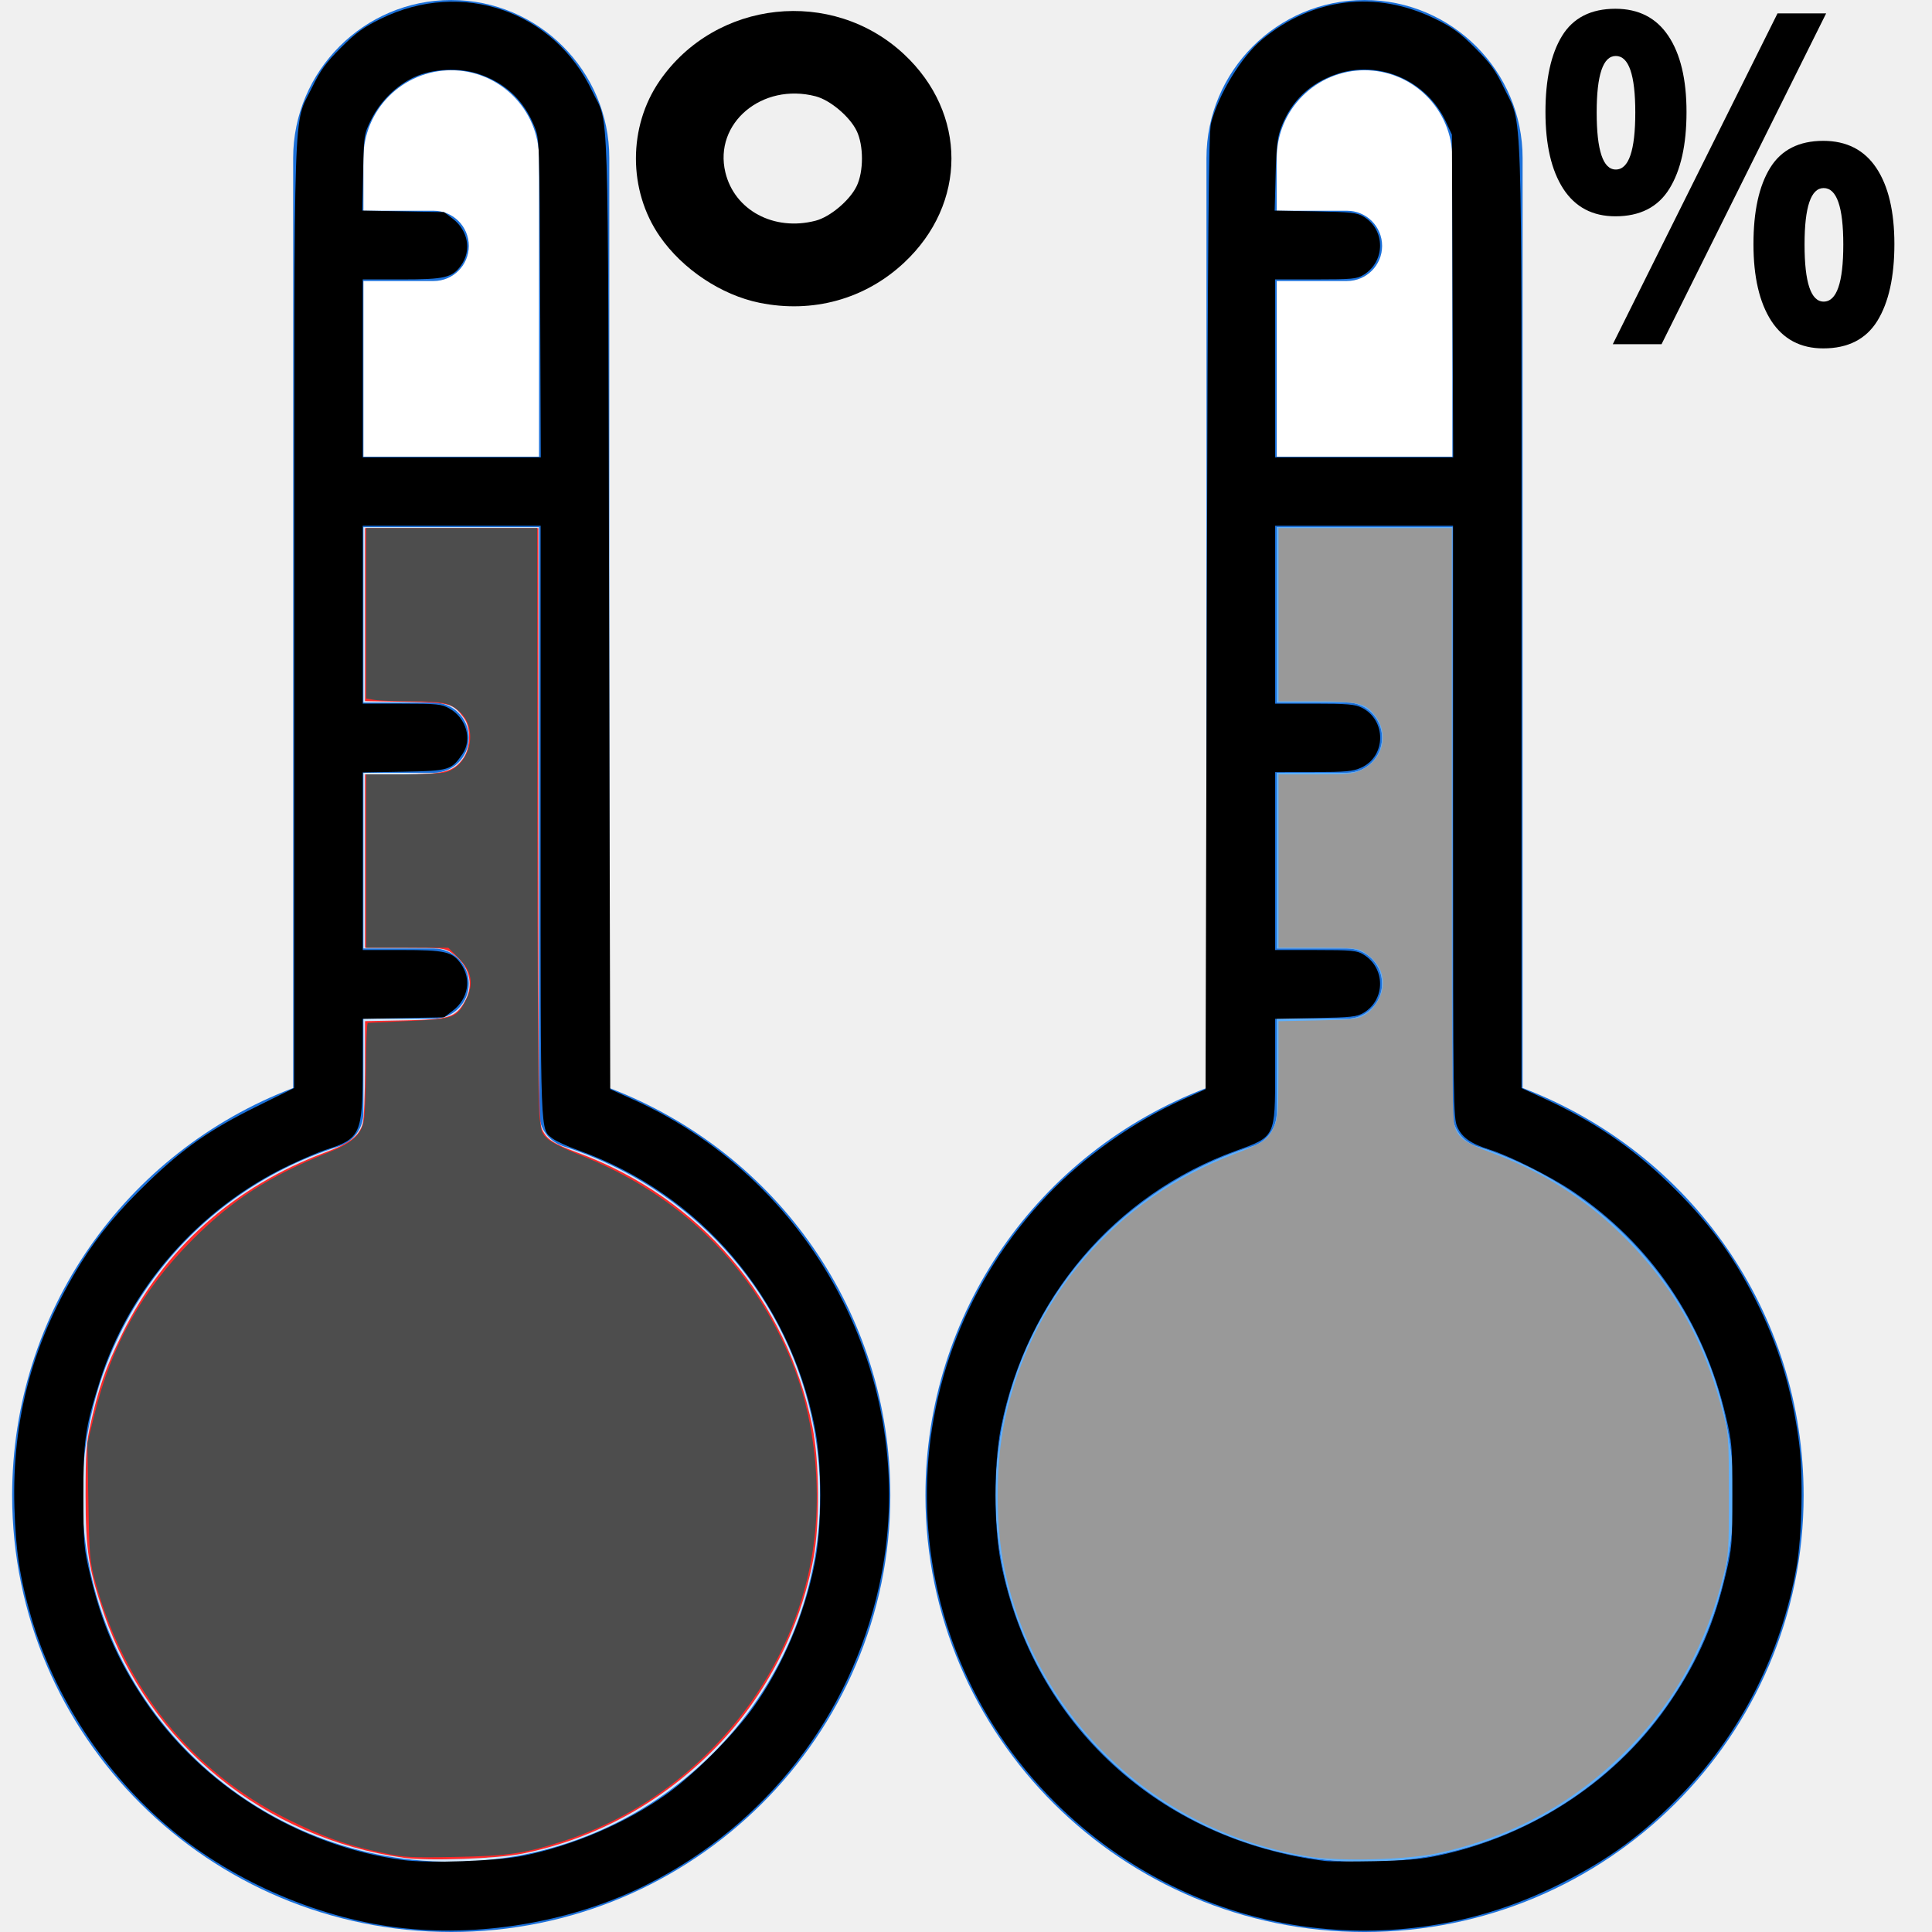
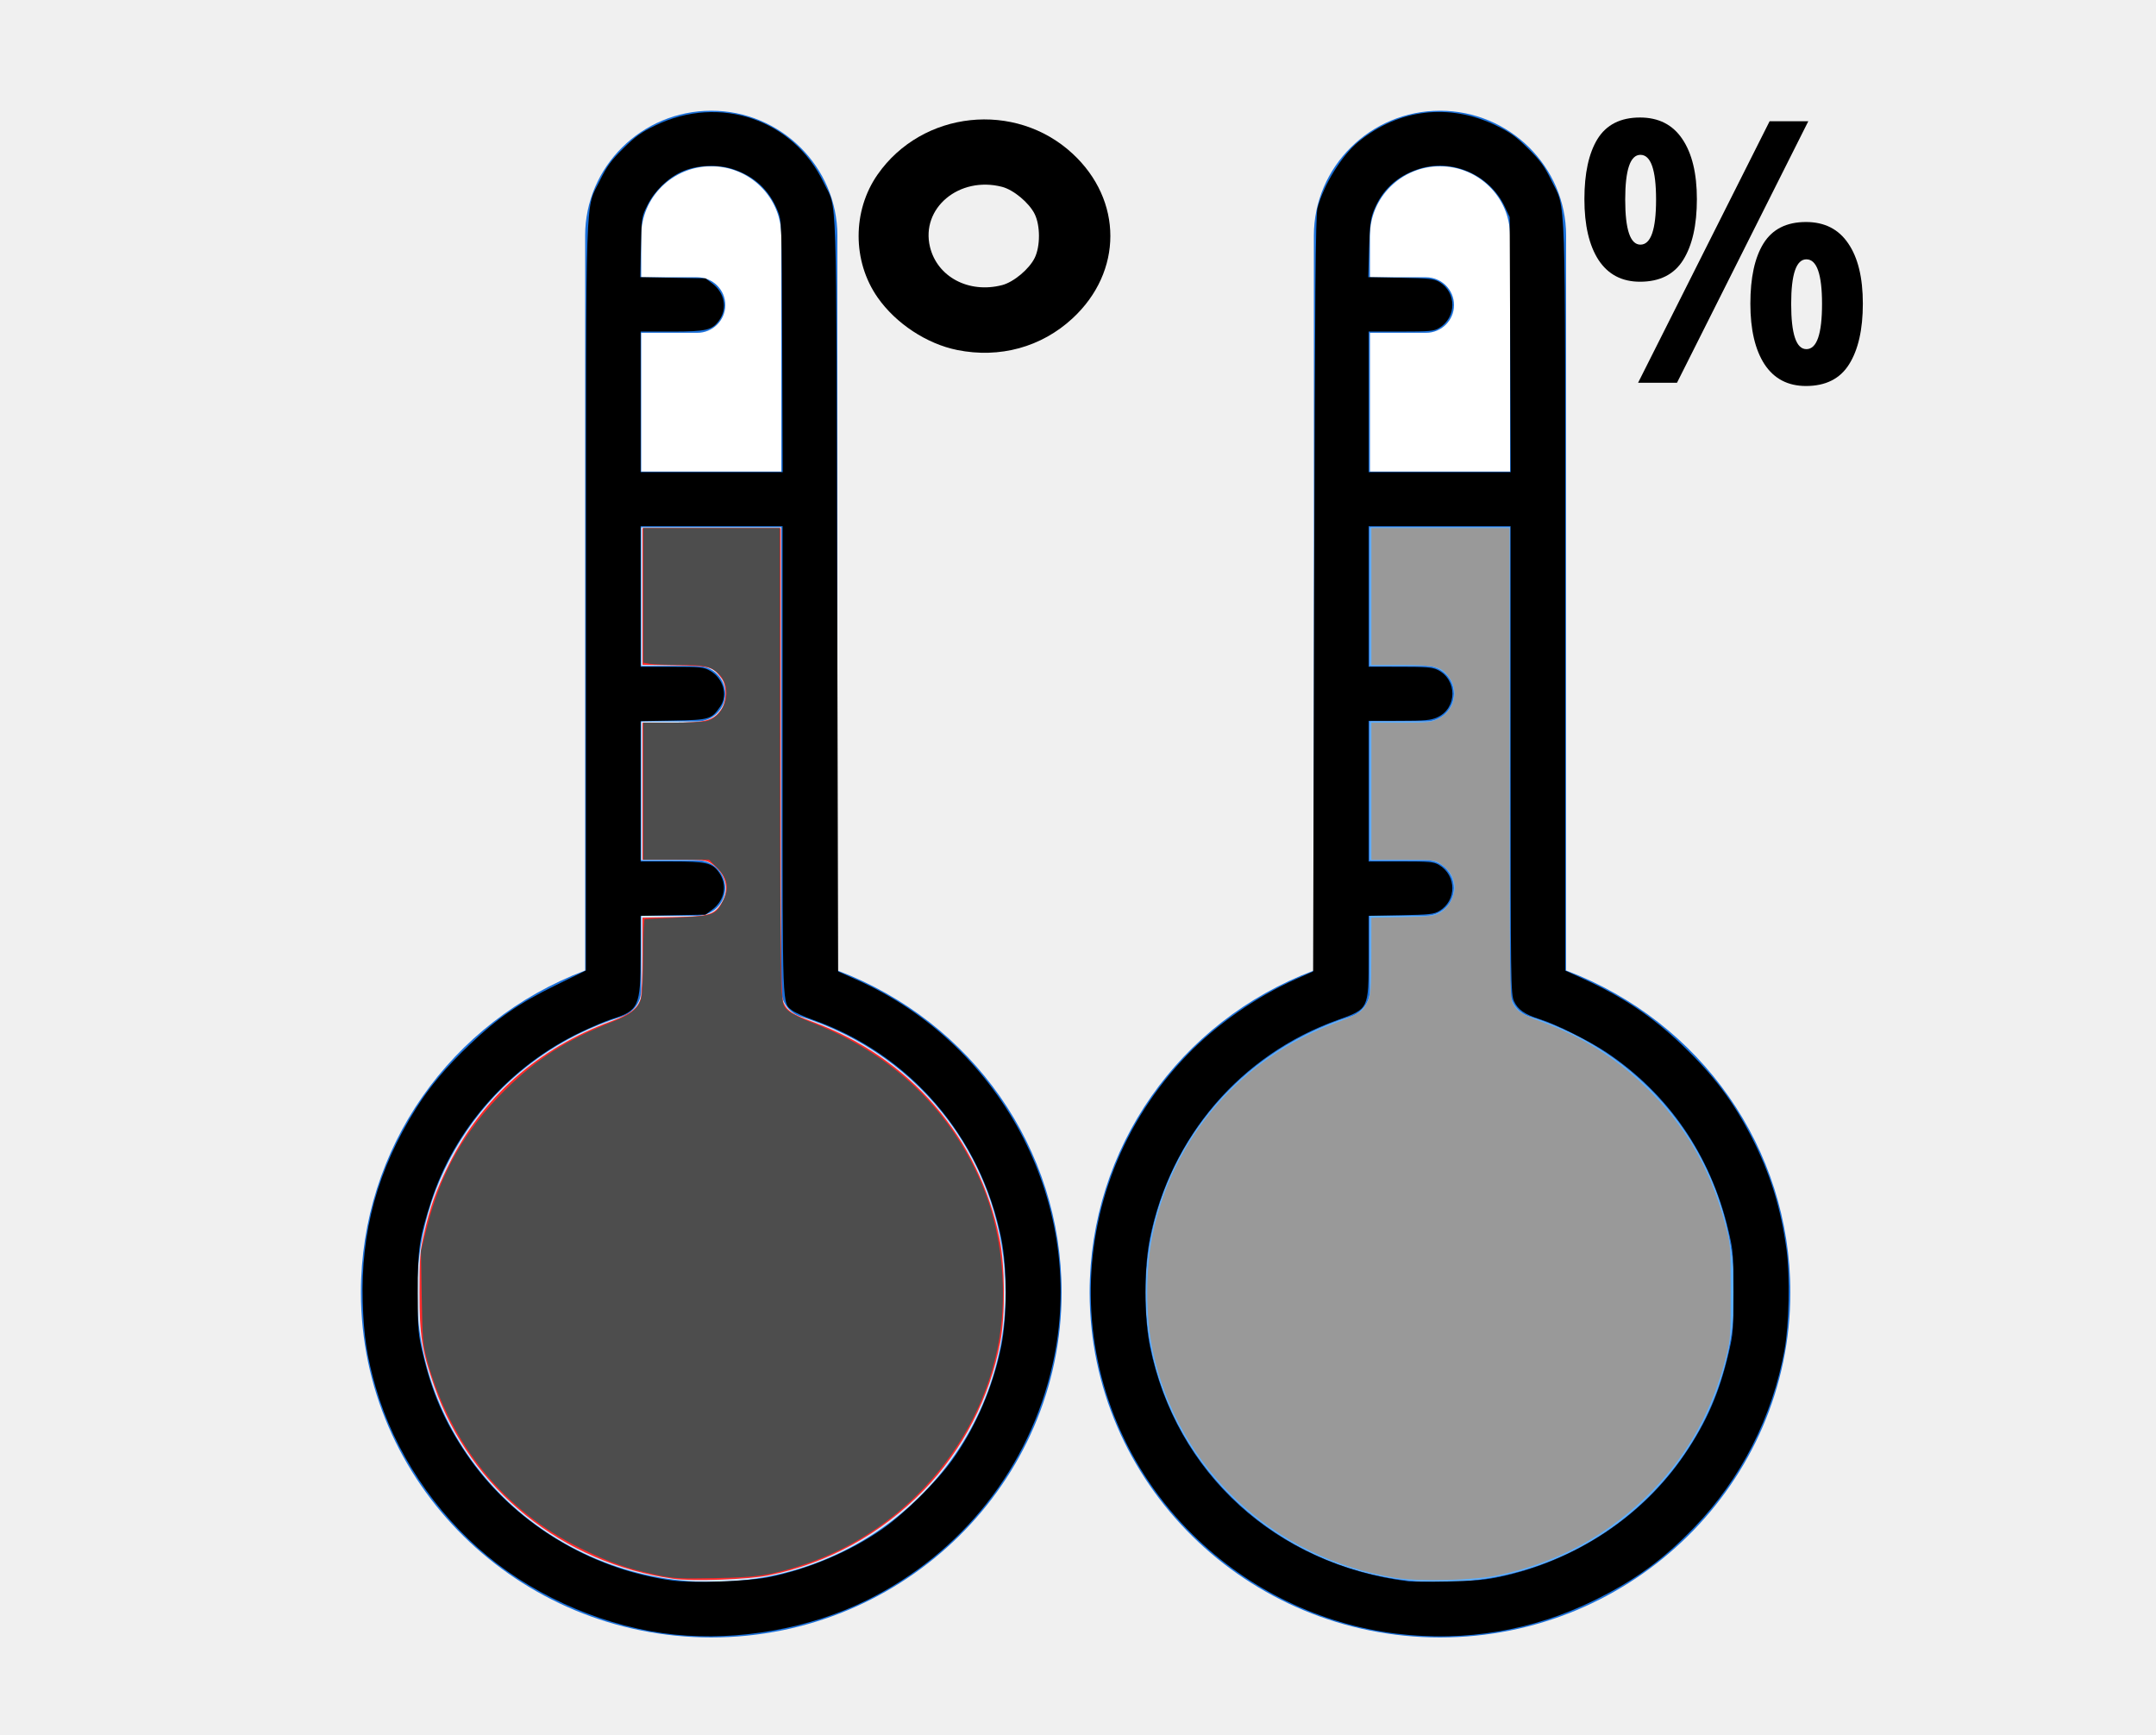
- <svg xmlns="http://www.w3.org/2000/svg" version="1.1" id="temperaturecomparison" viewBox="0 0 204 220" enable-background="new 0 0 204 220" xml:space="preserve" width="512" height="512">
+ <svg xmlns="http://www.w3.org/2000/svg" version="1.1" id="temperaturecomparison" viewBox="0 0 140.656 122.078" enable-background="new 0 0 204 220" xml:space="preserve" width="353.02" height="284.109">
  <defs id="defs12054" />
-   <g id="g12041" transform="translate(-6.617266)">
+   <g id="g12041" transform="matrix(0.4929864,0,0,0.4882812,19.87624,7.792208)">
    <path fill="#d0e8ff" d="M 62.789,130.539 C 61.129,130.012 60,128.471 60,126.727 V 60.02 H 40 V 80 h 8 c 2.211,0 4,1.791 4,4 0,2.209 -1.789,4 -4,4 h -8 v 20 h 8 c 2.211,0 4,1.791 4,4 0,2.209 -1.789,4 -4,4 h -8 v 10.727 c 0,1.744 -1.129,3.285 -2.789,3.812 C 19.738,136.082 8,152.055 8,170.285 8,193.287 26.84,212 50,212 73.16,212 92,193.287 92,170.285 92,152.055 80.262,136.082 62.789,130.539 Z" id="path12029" />
    <path fill="#ffffff" d="m 48,24 c 2.211,0 4,1.791 4,4 0,2.209 -1.789,4 -4,4 H 40 V 52 H 60 V 18.004 C 60,12.488 55.516,8 50,8 44.484,8 40,12.488 40,18.004 V 24 Z" id="path12031" />
    <path fill="#5cb0ff" d="M 166.789,130.539 C 165.129,130.012 164,128.471 164,126.727 V 60.02 H 144 V 80 h 8 c 2.211,0 4,1.791 4,4 0,2.209 -1.789,4 -4,4 h -8 v 20 h 8 c 2.211,0 4,1.791 4,4 0,2.209 -1.789,4 -4,4 h -8 v 10.727 c 0,1.744 -1.129,3.285 -2.789,3.812 C 123.738,136.082 112,152.055 112,170.285 112,193.287 130.84,212 154,212 c 23.16,0 42,-18.713 42,-41.715 0,-18.23 -11.738,-34.203 -29.211,-39.746 z" id="path12033" />
    <path fill="#ffffff" d="m 152,24 c 2.211,0 4,1.791 4,4 0,2.209 -1.789,4 -4,4 h -8 v 20 h 20 V 18.004 C 164,12.488 159.516,8 154,8 148.484,8 144,12.488 144,18.004 V 24 Z" id="path12035" />
    <path fill="#1c71da" d="M 68,123.889 V 60 56.02 18.004 C 68,8.076 59.926,0 50,0 40.074,0 32,8.076 32,18.004 V 56.02 60 123.889 C 12.742,131.248 0,149.539 0,170.285 0,197.697 22.43,220 50,220 c 27.57,0 50,-22.303 50,-49.715 0,-20.746 -12.742,-39.037 -32,-46.397 z M 50,8 c 5.516,0 10,4.488 10,10.004 V 52 H 40 V 32 h 8 c 2.211,0 4,-1.791 4,-4 0,-2.209 -1.789,-4 -4,-4 H 40 V 18.004 C 40,12.488 44.484,8 50,8 Z m 0,204 C 26.84,212 8,193.287 8,170.285 8,152.055 19.738,136.082 37.211,130.539 38.871,130.012 40,128.471 40,126.727 V 116 h 8 c 2.211,0 4,-1.791 4,-4 0,-2.209 -1.789,-4 -4,-4 H 40 V 88 h 8 c 2.211,0 4,-1.791 4,-4 0,-2.209 -1.789,-4 -4,-4 H 40 V 60.02 h 20 v 66.707 c 0,1.744 1.129,3.285 2.789,3.812 C 80.262,136.082 92,152.055 92,170.285 92,193.287 73.16,212 50,212 Z" id="path12037" />
    <path fill="#1c71da" d="M 172,123.889 V 60 56.02 18.004 C 172,8.076 163.926,0 154,0 144.074,0 136,8.076 136,18.004 V 56.02 60 123.889 c -19.258,7.359 -32,25.65 -32,46.397 0,27.412 22.43,49.715 50,49.715 27.57,0 50,-22.303 50,-49.715 0,-20.746 -12.742,-39.037 -32,-46.397 z M 154,8 c 5.516,0 10,4.488 10,10.004 V 52 H 144 V 32 h 8 c 2.211,0 4,-1.791 4,-4 0,-2.209 -1.789,-4 -4,-4 h -8 V 18.004 C 144,12.488 148.484,8 154,8 Z m 0,204 c -23.16,0 -42,-18.713 -42,-41.715 0,-18.23 11.738,-34.203 29.211,-39.746 1.66,-0.527 2.789,-2.068 2.789,-3.812 V 116 h 8 c 2.211,0 4,-1.791 4,-4 0,-2.209 -1.789,-4 -4,-4 h -8 V 88 h 8 c 2.211,0 4,-1.791 4,-4 0,-2.209 -1.789,-4 -4,-4 h -8 V 60.02 h 20 v 66.707 c 0,1.744 1.129,3.285 2.789,3.812 C 184.262,136.082 196,152.055 196,170.285 196,193.287 177.16,212 154,212 Z" id="path12039" />
  </g>
-   <path style="fill:#000000;stroke-width:0.26" d="M 38.11,219.585 C 28.688,218.607 18.808,214.417 11.446,208.278 3.924,202.005 -1.848,193.22 -4.481,184.036 c -1.27,-4.43 -1.725,-7.423 -1.875,-12.348 -0.309,-10.148 2.132,-19.123 7.588,-27.894 1.996,-3.21 4.33,-6.011 7.718,-9.262 3.968,-3.809 7.009,-5.926 12.2,-8.492 l 4.337,-2.144 0.013,-53.712 c 0.015,-60.39 -0.139,-55.779 2.01,-60.178 0.985,-2.017 1.583,-2.843 3.31,-4.57 1.726,-1.726 2.554,-2.326 4.57,-3.312 9.199,-4.498 19.702,-0.888 24.05,8.265 1.945,4.095 1.77,-1.304 1.917,59.289 l 0.132,54.353 2.597,1.169 c 21.201,9.541 33.01,32.905 28.016,55.424 -3.293,14.845 -12.906,27.188 -26.473,33.991 -8.18,4.101 -18.293,5.928 -27.516,4.97 z m 13.492,-8.27 c 5.693,-1.16 11.663,-3.721 16.248,-6.969 3.15,-2.232 7.683,-6.762 9.937,-9.93 3.314,-4.659 5.819,-10.54 6.99,-16.408 0.84,-4.208 0.841,-11.279 0.003,-15.476 -2.94,-14.733 -13.024,-26.56 -26.885,-31.534 -1.26,-0.452 -2.589,-1.057 -2.954,-1.343 -1.442,-1.134 -1.378,0.522 -1.378,-36.01 V 59.87 H 43.435 33.305 V 70 80.13 h 4.445 c 4.046,0 4.533,0.049 5.424,0.55 1.918,1.078 2.622,3.511 1.495,5.167 -1.26,1.851 -1.543,1.937 -6.706,2.027 l -4.657,0.081 v 10.113 10.113 h 4.424 c 4.939,0 5.771,0.19 6.733,1.541 1.254,1.761 0.872,4.01 -0.913,5.373 l -0.981,0.749 -4.631,0.086 -4.631,0.086 -0.006,5.628 c -0.008,7.474 -0.259,8.034 -4.15,9.262 -0.786,0.248 -2.718,1.068 -4.294,1.824 -10.208,4.892 -18.146,13.959 -21.498,24.558 -1.663,5.258 -1.872,6.726 -1.862,13.102 0.008,5.34 0.056,5.918 0.74,8.821 1.316,5.59 3.087,9.702 6.161,14.299 6.569,9.824 17.629,16.693 29.454,18.292 2.957,0.4 10.756,0.124 13.752,-0.487 z M 53.508,33.961 c -0.073,-18.096 -0.074,-18.119 -0.657,-19.558 -1.205,-2.977 -3.28,-4.941 -6.302,-5.967 -2.254,-0.765 -5.248,-0.624 -7.367,0.346 -2.022,0.926 -3.892,2.764 -4.905,4.82 -0.831,1.688 -0.843,1.763 -0.933,6.045 l -0.091,4.335 4.657,0.086 4.657,0.086 0.981,0.749 c 1.759,1.343 2.168,3.611 0.957,5.311 -0.999,1.402 -1.843,1.603 -6.759,1.603 H 33.305 v 10.13 10.13 h 10.138 10.138 z" id="path12611" />
-   <path style="fill:#000000;stroke-width:0.327" d="m 78.485,34.478 c -4.353,-0.885 -8.763,-3.822 -11.354,-7.563 -3.622,-5.227 -3.622,-12.506 0,-17.733 6.382,-9.212 19.632,-10.643 27.812,-3.004 7.199,6.722 7.199,17.02 0,23.742 -4.441,4.147 -10.386,5.793 -16.458,4.558 z m 6.39,-9.346 c 1.649,-0.428 3.876,-2.301 4.668,-3.925 0.812,-1.666 0.812,-4.652 0,-6.317 -0.792,-1.625 -3.018,-3.497 -4.668,-3.925 -6.099,-1.583 -11.616,3.065 -10.277,8.658 1.036,4.327 5.537,6.74 10.277,5.509 z" id="path12613" />
-   <path style="fill:#ff2a2a;stroke-width:0.26" d="M 38.002,211.554 C 22.183,209.339 9.017,198.648 3.86,183.832 2.095,178.762 1.746,176.524 1.746,170.26 c 0,-4.884 0.075,-5.919 0.599,-8.257 0.898,-4.01 1.713,-6.326 3.537,-10.054 4.76,-9.731 12.736,-16.85 23.26,-20.763 2.672,-0.993 3.776,-1.855 4.163,-3.248 0.141,-0.508 0.257,-3.34 0.258,-6.292 l 0.001,-5.368 4.481,-0.086 c 5.108,-0.099 5.815,-0.322 6.894,-2.179 1.105,-1.902 0.493,-4.148 -1.502,-5.505 -0.809,-0.551 -1.119,-0.584 -5.366,-0.584 h -4.507 v -9.87 -9.87 l 4.221,-0.006 c 4.793,-0.006 5.863,-0.29 6.974,-1.847 0.835,-1.171 0.88,-3.48 0.088,-4.541 -1.274,-1.707 -1.536,-1.781 -6.625,-1.87 l -4.657,-0.081 v -9.854 -9.854 h 9.87 9.87 V 93.922 c 0,30.64 0.039,33.875 0.422,34.68 0.546,1.15 1.276,1.625 4.124,2.68 13.893,5.146 23.757,16.704 26.675,31.256 0.783,3.906 0.836,10.971 0.112,14.864 -1.495,8.033 -5.363,15.602 -10.924,21.377 -6.099,6.334 -13.74,10.566 -22.187,12.29 -2.874,0.587 -10.774,0.87 -13.524,0.484 z" id="path12617" />
-   <text xml:space="preserve" style="font-style:normal;font-variant:normal;font-weight:bold;font-stretch:normal;font-size:49.983px;font-family:'Rockwell Extra Bold';-inkscape-font-specification:'Rockwell Extra Bold,  Bold';fill:#000000;stroke-width:0.669" x="175.756" y="37.133" id="text12673" transform="scale(0.9474307,1.055486)">
-     <tspan id="tspan12671" style="font-style:normal;font-variant:normal;font-weight:bold;font-stretch:normal;font-size:49.983px;font-family:'Rockwell Extra Bold';-inkscape-font-specification:'Rockwell Extra Bold,  Bold';fill:#000000;stroke-width:0.669" x="175.756" y="37.133">%</tspan>
+   <path style="fill:#000000;stroke-width:0.127" d="m 41.926,115.012 c -4.645,-0.478 -9.516,-2.524 -13.145,-5.521 -3.708,-3.063 -6.554,-7.352 -7.852,-11.837 -0.626,-2.163 -0.85,-3.624 -0.924,-6.029 -0.153,-4.955 1.051,-9.337 3.741,-13.62 0.984,-1.567 2.135,-2.935 3.805,-4.523 1.956,-1.86 3.456,-2.894 6.014,-4.146 l 2.138,-1.047 0.007,-26.227 c 0.007,-29.487 -0.068,-27.236 0.991,-29.384 0.486,-0.985 0.78,-1.388 1.632,-2.231 0.851,-0.843 1.259,-1.136 2.253,-1.617 4.535,-2.196 9.713,-0.434 11.856,4.036 0.959,2 0.873,-0.637 0.945,28.949 l 0.065,26.54 1.28,0.571 c 10.452,4.659 16.274,16.067 13.811,27.062 -1.623,7.249 -6.362,13.276 -13.051,16.597 -4.033,2.003 -9.018,2.895 -13.565,2.427 z m 6.652,-4.038 c 2.806,-0.567 5.75,-1.817 8.01,-3.403 1.553,-1.09 3.788,-3.302 4.899,-4.849 1.634,-2.275 2.869,-5.146 3.446,-8.012 0.414,-2.055 0.415,-5.507 0.002,-7.557 C 63.485,79.959 58.514,74.184 51.681,71.756 51.059,71.535 50.404,71.24 50.225,71.1 49.514,70.546 49.545,71.355 49.545,53.517 V 37.026 h -4.994 -4.994 v 4.946 4.946 h 2.191 c 1.995,0 2.235,0.024 2.674,0.269 0.945,0.526 1.292,1.714 0.737,2.523 -0.621,0.904 -0.761,0.946 -3.306,0.99 l -2.296,0.04 v 4.938 4.938 h 2.181 c 2.435,0 2.845,0.093 3.319,0.753 0.618,0.86 0.43,1.958 -0.45,2.623 l -0.483,0.365 -2.283,0.042 -2.283,0.042 -0.003,2.748 c -0.004,3.649 -0.128,3.923 -2.046,4.522 -0.387,0.121 -1.34,0.522 -2.117,0.89 -5.033,2.389 -8.946,6.816 -10.598,11.991 -0.82,2.567 -0.923,3.284 -0.918,6.397 0.004,2.608 0.028,2.889 0.365,4.307 0.649,2.73 1.522,4.737 3.037,6.982 3.239,4.797 8.691,8.151 14.521,8.932 1.458,0.195 5.303,0.06 6.78,-0.238 z M 49.517,24.375 c -0.036,-8.836 -0.036,-8.847 -0.324,-9.55 -0.594,-1.453 -1.617,-2.413 -3.107,-2.913 -1.111,-0.374 -2.587,-0.305 -3.632,0.169 -0.997,0.452 -1.919,1.35 -2.418,2.354 -0.41,0.824 -0.416,0.861 -0.46,2.952 l -0.045,2.117 2.296,0.042 2.296,0.042 0.483,0.365 c 0.867,0.656 1.069,1.763 0.472,2.593 -0.492,0.685 -0.908,0.783 -3.332,0.783 h -2.189 v 4.946 4.946 h 4.998 4.998 z" id="path12611" />
+   <path style="fill:#000000;stroke-width:0.16" d="m 61.83,24.627 c -2.146,-0.432 -4.32,-1.866 -5.598,-3.693 -1.785,-2.552 -1.785,-6.107 0,-8.659 3.146,-4.498 9.678,-5.197 13.711,-1.467 3.549,3.282 3.549,8.311 0,11.593 -2.189,2.025 -5.12,2.829 -8.114,2.226 z m 3.15,-4.563 c 0.813,-0.209 1.911,-1.123 2.301,-1.917 0.4,-0.813 0.4,-2.271 0,-3.085 -0.39,-0.793 -1.488,-1.708 -2.301,-1.917 -3.007,-0.773 -5.726,1.496 -5.066,4.228 0.511,2.113 2.73,3.291 5.066,2.69 z" id="path12613" />
+   <path style="fill:#ff2a2a;stroke-width:0.127" d="m 41.873,111.09 c -7.799,-1.082 -14.289,-6.302 -16.832,-13.536 -0.87,-2.476 -1.042,-3.568 -1.042,-6.627 0,-2.385 0.037,-2.89 0.295,-4.032 0.443,-1.958 0.844,-3.089 1.744,-4.909 2.347,-4.751 6.279,-8.228 11.467,-10.138 1.317,-0.485 1.862,-0.906 2.052,-1.586 0.07,-0.248 0.127,-1.631 0.127,-3.072 l 6.41e-4,-2.621 2.209,-0.042 c 2.518,-0.048 2.867,-0.157 3.399,-1.064 0.545,-0.929 0.243,-2.025 -0.74,-2.688 -0.399,-0.269 -0.552,-0.285 -2.645,-0.285 h -2.222 v -4.819 -4.819 l 2.081,-0.003 c 2.363,-0.003 2.89,-0.142 3.438,-0.902 0.412,-0.572 0.434,-1.699 0.043,-2.217 -0.628,-0.833 -0.757,-0.87 -3.266,-0.913 l -2.296,-0.04 v -4.811 -4.811 h 4.866 4.866 V 53.652 c 0,14.961 0.019,16.54 0.208,16.934 0.269,0.562 0.629,0.793 2.033,1.308 6.849,2.513 11.712,8.156 13.151,15.262 0.386,1.907 0.412,5.357 0.055,7.258 -0.737,3.922 -2.644,7.618 -5.385,10.438 -3.007,3.093 -6.774,5.159 -10.938,6.001 -1.417,0.286 -5.311,0.425 -6.667,0.236 z" id="path12617" />
+   <text xml:space="preserve" style="font-style:normal;font-variant:normal;font-weight:bold;font-stretch:normal;font-size:24.523px;font-family:'Rockwell Extra Bold';-inkscape-font-specification:'Rockwell Extra Bold,  Bold';fill:#000000;stroke-width:0.328" x="110.537" y="25.637" id="text12673" transform="scale(0.9519846,1.050437)">
+     <tspan id="tspan12671" style="font-style:normal;font-variant:normal;font-weight:bold;font-stretch:normal;font-size:24.523px;font-family:'Rockwell Extra Bold';-inkscape-font-specification:'Rockwell Extra Bold,  Bold';fill:#000000;stroke-width:0.328" x="110.537" y="25.637">%</tspan>
  </text>
-   <path style="fill:#000000;stroke-width:0.26" d="m 141.227,219.465 c -10.897,-1.333 -21.222,-6.389 -29.113,-14.256 -19.125,-19.068 -19.462,-49.672 -0.763,-69.204 4.138,-4.323 9.811,-8.321 15.331,-10.805 l 2.597,-1.169 0.142,-54.353 c 0.114,-43.537 0.21,-54.612 0.482,-55.652 0.873,-3.341 3.461,-7.578 5.827,-9.54 5.732,-4.754 12.975,-5.624 19.648,-2.361 2.019,0.987 2.843,1.585 4.582,3.323 1.751,1.751 2.325,2.545 3.302,4.57 2.147,4.449 1.993,-0.203 1.993,60.171 v 53.717 l 2.485,1.14 c 5.684,2.607 9.951,5.49 14.196,9.59 4.473,4.321 7.254,8.04 9.906,13.249 2.651,5.208 4.201,10.249 5.003,16.271 0.506,3.807 0.365,10.718 -0.295,14.416 -1.717,9.619 -6.197,18.538 -12.799,25.482 -4.512,4.745 -8.523,7.704 -14.39,10.615 -8.777,4.355 -18.369,5.99 -28.13,4.796 z m 14.545,-8.167 c 10.93,-2.316 20.556,-8.754 26.597,-17.788 3.072,-4.594 4.843,-8.702 6.163,-14.299 0.69,-2.926 0.733,-3.446 0.733,-8.951 0,-5.498 -0.043,-6.029 -0.732,-8.961 -2.537,-10.81 -8.549,-19.65 -17.429,-25.628 -2.514,-1.692 -7.186,-4.039 -9.489,-4.765 -2.119,-0.668 -3.116,-1.368 -3.661,-2.57 -0.463,-1.019 -0.483,-2.471 -0.489,-34.765 l -0.006,-33.701 H 147.331 137.201 V 70 80.13 l 4.481,4.29e-4 c 3.747,2.58e-4 4.628,0.075 5.384,0.455 2.826,1.42 2.787,5.533 -0.065,6.827 -0.941,0.427 -1.722,0.499 -5.449,0.504 l -4.351,0.006 v 10.13 10.13 l 4.61,8.6e-4 c 4.142,8.6e-4 4.696,0.053 5.457,0.517 2.503,1.526 2.512,5.121 0.016,6.625 -0.759,0.457 -1.416,0.53 -5.472,0.605 l -4.61,0.086 -8.6e-4,5.888 c -0.001,7.584 0.033,7.515 -4.415,9.121 -13.814,4.99 -23.868,16.808 -26.801,31.506 -0.836,4.189 -0.836,11.269 0,15.457 3.661,18.343 18.067,31.578 36.931,33.928 0.5,0.062 3.013,0.072 5.584,0.022 3.493,-0.068 5.332,-0.23 7.273,-0.641 z m 1.632,-177.597 -0.073,-18.377 -0.697,-1.486 c -2.196,-4.683 -7.604,-7.036 -12.418,-5.402 -3.033,1.029 -5.129,3.019 -6.283,5.967 -0.47,1.199 -0.583,2.124 -0.675,5.51 l -0.111,4.069 4.637,0.086 c 4.083,0.076 4.74,0.148 5.499,0.606 2.496,1.504 2.488,5.099 -0.016,6.625 -0.761,0.464 -1.315,0.516 -5.457,0.517 l -4.61,9.89e-4 v 10.13 10.13 h 10.138 10.138 z" id="path13398" />
-   <path style="fill:#4d4d4d;stroke-width:0.604" d="M 100.949,490.925 C 91.428,488.867 85.781,486.854 76.165,482.089 50.932,469.585 32.953,447.382 25.251,419.211 23.798,413.896 23.662,412.319 23.419,397.996 l -0.263,-15.472 1.833,-7.536 c 4.49,-18.461 12.736,-33.176 26.05,-46.49 10.509,-10.509 20.416,-16.879 35.702,-22.957 6.664,-2.65 9.068,-4.821 9.717,-8.776 0.269,-1.641 0.506,-8.084 0.526,-14.318 0.02,-6.234 0.24,-11.35 0.489,-11.37 0.249,-0.02 5.16,-0.249 10.912,-0.51 11.955,-0.541 12.709,-0.824 15.149,-5.689 2.1,-4.187 1.479,-7.514 -2.063,-11.056 l -2.658,-2.658 H 107.917 97.02 v -22.97 -22.97 h 9.525 c 5.239,0 10.454,-0.267 11.591,-0.593 6.449,-1.85 8.709,-11.215 3.829,-15.87 -2.572,-2.453 -4.457,-2.88 -12.743,-2.888 -4.217,-0.004 -8.688,-0.175 -9.935,-0.381 l -2.267,-0.375 v -22.589 -22.589 h 22.668 22.668 l 0.038,75.107 c 0.021,41.309 0.258,77.409 0.526,80.221 0.451,4.724 0.633,5.235 2.388,6.7 1.045,0.872 4.549,2.618 7.786,3.88 26.977,10.512 46.701,29.799 57.008,55.744 5.042,12.692 7.243,28.369 6.04,43.018 -3.112,37.886 -30.281,71.633 -67.136,83.389 -10.14,3.235 -14.362,3.846 -28.411,4.115 -11.96,0.229 -13.527,0.134 -19.646,-1.188 z" id="path14306" transform="matrix(0.4296875,0,0,0.4296875,-8,0)" />
-   <path style="fill:#999999;stroke-width:0.604" d="m 346.975,492.036 c -40.591,-6.58 -72.378,-36.604 -80.776,-76.295 -2.414,-11.41 -2.411,-27.486 0.009,-39 6.868,-32.687 29.384,-58.938 60.756,-70.835 7.989,-3.03 9.108,-3.791 10.714,-7.29 0.965,-2.101 1.112,-4.095 1.124,-15.203 l 0.013,-12.786 10.427,-0.211 c 9.612,-0.194 10.601,-0.319 12.651,-1.594 2.985,-1.856 4.993,-5.983 4.544,-9.336 -0.386,-2.876 -1.836,-5.05 -4.646,-6.962 -1.883,-1.281 -2.605,-1.36 -12.488,-1.36 H 338.815 v -22.97 -22.97 h 9.846 c 9.008,0 10.075,-0.116 12.543,-1.36 5.331,-2.688 6.897,-9.394 3.297,-14.115 -2.624,-3.44 -4.363,-3.869 -15.692,-3.869 H 338.815 v -22.97 -22.97 h 22.97 22.97 v 78.643 c 0,71.307 0.091,78.836 0.981,80.711 1.272,2.68 2.976,3.786 9.597,6.228 11.708,4.318 22.648,10.894 31.448,18.905 14.996,13.651 24.151,28.793 29.487,48.769 1.867,6.989 1.877,7.114 1.904,22.744 0.025,14.591 -0.076,16.128 -1.412,21.459 -4.507,17.994 -12.507,32.751 -24.511,45.216 -14.194,14.739 -31.333,24.252 -51.425,28.544 -8.012,1.712 -25.854,2.174 -33.851,0.878 z" id="path14308" transform="matrix(0.4296875,0,0,0.4296875,-8,0)" />
+   <path style="fill:#000000;stroke-width:0.127" d="m 92.761,114.953 c -5.372,-0.651 -10.462,-3.12 -14.352,-6.961 -9.428,-9.31 -9.595,-24.254 -0.376,-33.791 2.04,-2.111 4.837,-4.063 7.558,-5.276 l 1.28,-0.571 0.07,-26.54 c 0.056,-21.258 0.103,-26.666 0.237,-27.174 0.43,-1.631 1.706,-3.7 2.873,-4.658 2.826,-2.321 6.396,-2.746 9.686,-1.153 0.995,0.482 1.402,0.774 2.259,1.623 0.863,0.855 1.146,1.243 1.628,2.231 1.058,2.172 0.982,-0.099 0.982,29.381 V 68.293 l 1.225,0.556 c 2.802,1.273 4.906,2.681 6.998,4.683 2.205,2.11 3.576,3.926 4.884,6.469 1.307,2.543 2.071,5.004 2.466,7.945 0.25,1.859 0.18,5.233 -0.145,7.039 -0.847,4.697 -3.055,9.052 -6.31,12.442 -2.224,2.317 -4.202,3.762 -7.094,5.183 -4.327,2.126 -9.056,2.925 -13.868,2.342 z m 7.171,-3.988 c 5.388,-1.131 10.134,-4.274 13.112,-8.686 1.514,-2.243 2.387,-4.249 3.038,-6.982 0.34,-1.429 0.361,-1.683 0.361,-4.37 0,-2.685 -0.021,-2.944 -0.361,-4.376 -1.251,-5.278 -4.215,-9.595 -8.592,-12.514 -1.239,-0.826 -3.543,-1.972 -4.678,-2.327 -1.044,-0.326 -1.536,-0.668 -1.805,-1.255 -0.228,-0.498 -0.238,-1.206 -0.241,-16.975 l -0.003,-16.456 h -4.994 -4.994 v 4.946 4.946 l 2.209,2.1e-4 c 1.847,1.26e-4 2.282,0.036 2.654,0.222 1.393,0.693 1.374,2.701 -0.032,3.334 -0.464,0.209 -0.849,0.244 -2.686,0.246 l -2.145,0.003 v 4.946 4.946 l 2.273,4.2e-4 c 2.042,4.2e-4 2.315,0.026 2.69,0.252 1.234,0.745 1.238,2.5 0.008,3.235 -0.374,0.223 -0.698,0.259 -2.698,0.296 l -2.273,0.042 -4.2e-4,2.875 c -5e-4,3.703 0.016,3.669 -2.176,4.454 -6.81,2.436 -11.766,8.207 -13.213,15.384 -0.412,2.045 -0.412,5.502 0,7.548 1.805,8.957 8.907,15.419 18.206,16.566 0.246,0.03 1.485,0.035 2.753,0.011 1.722,-0.033 2.629,-0.112 3.585,-0.313 z m 0.804,-86.717 -0.036,-8.973 -0.343,-0.725 c -1.082,-2.287 -3.749,-3.436 -6.122,-2.638 -1.495,0.503 -2.528,1.474 -3.097,2.913 -0.231,0.585 -0.287,1.037 -0.333,2.691 l -0.055,1.987 2.286,0.042 c 2.013,0.037 2.337,0.072 2.711,0.296 1.231,0.734 1.226,2.49 -0.008,3.235 -0.375,0.226 -0.648,0.252 -2.69,0.252 l -2.273,4.83e-4 v 4.946 4.946 h 4.998 4.998 z" id="path13398" />
+   <path style="fill:#4d4d4d;stroke-width:0.127" d="m 40.579,110.792 c -2.017,-0.432 -3.213,-0.854 -5.25,-1.854 -5.345,-2.623 -9.154,-7.282 -10.785,-13.192 -0.308,-1.115 -0.337,-1.446 -0.388,-4.451 l -0.056,-3.246 0.388,-1.581 c 0.951,-3.873 2.698,-6.961 5.518,-9.754 2.226,-2.205 4.325,-3.541 7.563,-4.817 1.412,-0.556 1.921,-1.011 2.058,-1.841 0.057,-0.344 0.107,-1.696 0.111,-3.004 0.004,-1.308 0.051,-2.381 0.104,-2.386 0.053,-0.004 1.093,-0.052 2.311,-0.107 2.532,-0.114 2.692,-0.173 3.209,-1.193 0.445,-0.878 0.313,-1.577 -0.437,-2.32 l -0.563,-0.558 h -2.308 -2.308 v -4.819 -4.819 h 2.018 c 1.11,0 2.215,-0.056 2.455,-0.124 1.366,-0.388 1.845,-2.353 0.811,-3.33 -0.545,-0.515 -0.944,-0.604 -2.699,-0.606 -0.893,-8.3e-4 -1.84,-0.037 -2.104,-0.08 l -0.48,-0.079 v -4.739 -4.739 h 4.802 4.802 l 0.008,15.758 c 0.004,8.667 0.055,16.241 0.111,16.831 0.095,0.991 0.134,1.098 0.506,1.406 0.221,0.183 0.964,0.549 1.649,0.814 5.715,2.206 9.893,6.252 12.076,11.695 1.068,2.663 1.534,5.952 1.279,9.026 -0.659,7.949 -6.414,15.029 -14.221,17.496 -2.148,0.679 -3.042,0.807 -6.018,0.863 -2.533,0.048 -2.865,0.028 -4.162,-0.249 z" id="path14306" />
+   <path style="fill:#999999;stroke-width:0.127" d="m 92.694,111.025 c -8.598,-1.381 -15.332,-7.68 -17.111,-16.007 -0.511,-2.394 -0.511,-5.767 0.002,-8.182 1.455,-6.858 6.224,-12.366 12.87,-14.862 1.692,-0.636 1.929,-0.795 2.27,-1.529 0.204,-0.441 0.236,-0.859 0.238,-3.19 l 0.003,-2.683 2.209,-0.044 c 2.036,-0.041 2.246,-0.067 2.68,-0.334 0.632,-0.389 1.058,-1.255 0.962,-1.959 -0.082,-0.603 -0.389,-1.06 -0.984,-1.461 -0.399,-0.269 -0.552,-0.285 -2.645,-0.285 h -2.222 v -4.819 -4.819 h 2.086 c 1.908,0 2.134,-0.024 2.657,-0.285 1.129,-0.564 1.461,-1.971 0.698,-2.961 -0.556,-0.722 -0.924,-0.812 -3.324,-0.812 h -2.117 v -4.819 -4.819 h 4.866 4.866 v 16.5 c 0,14.961 0.019,16.54 0.208,16.934 0.269,0.562 0.63,0.794 2.033,1.307 2.48,0.906 4.798,2.286 6.662,3.966 3.177,2.864 5.116,6.041 6.246,10.232 0.395,1.466 0.398,1.493 0.403,4.772 0.005,3.061 -0.016,3.384 -0.299,4.502 -0.955,3.775 -2.649,6.871 -5.192,9.487 -3.007,3.092 -6.637,5.088 -10.893,5.989 -1.697,0.359 -5.477,0.456 -7.171,0.184 z" id="path14308" />
</svg>
